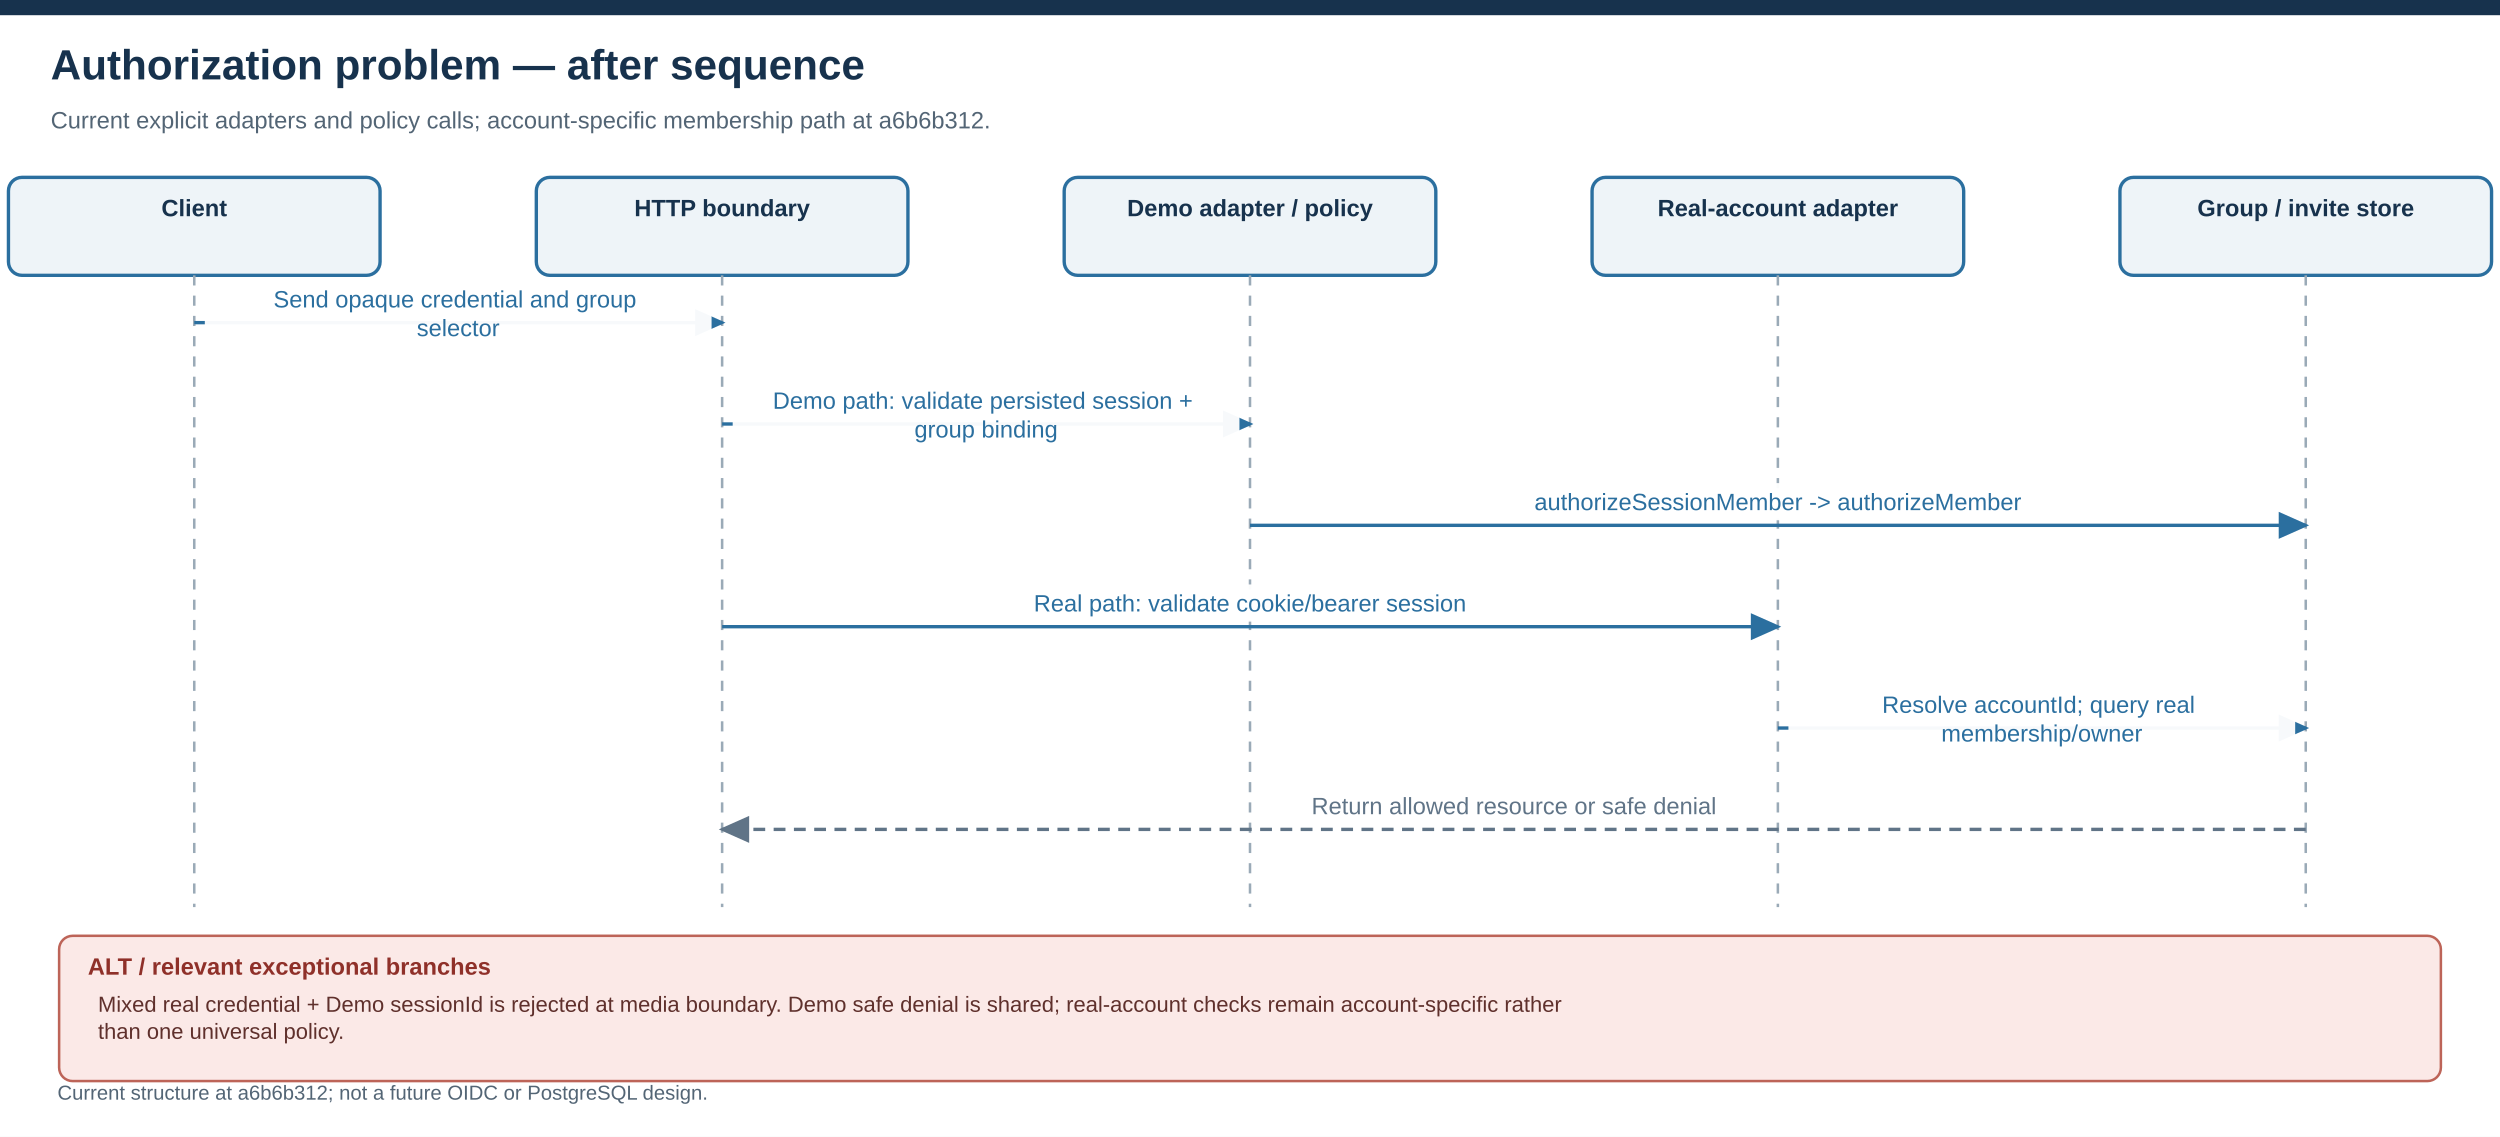
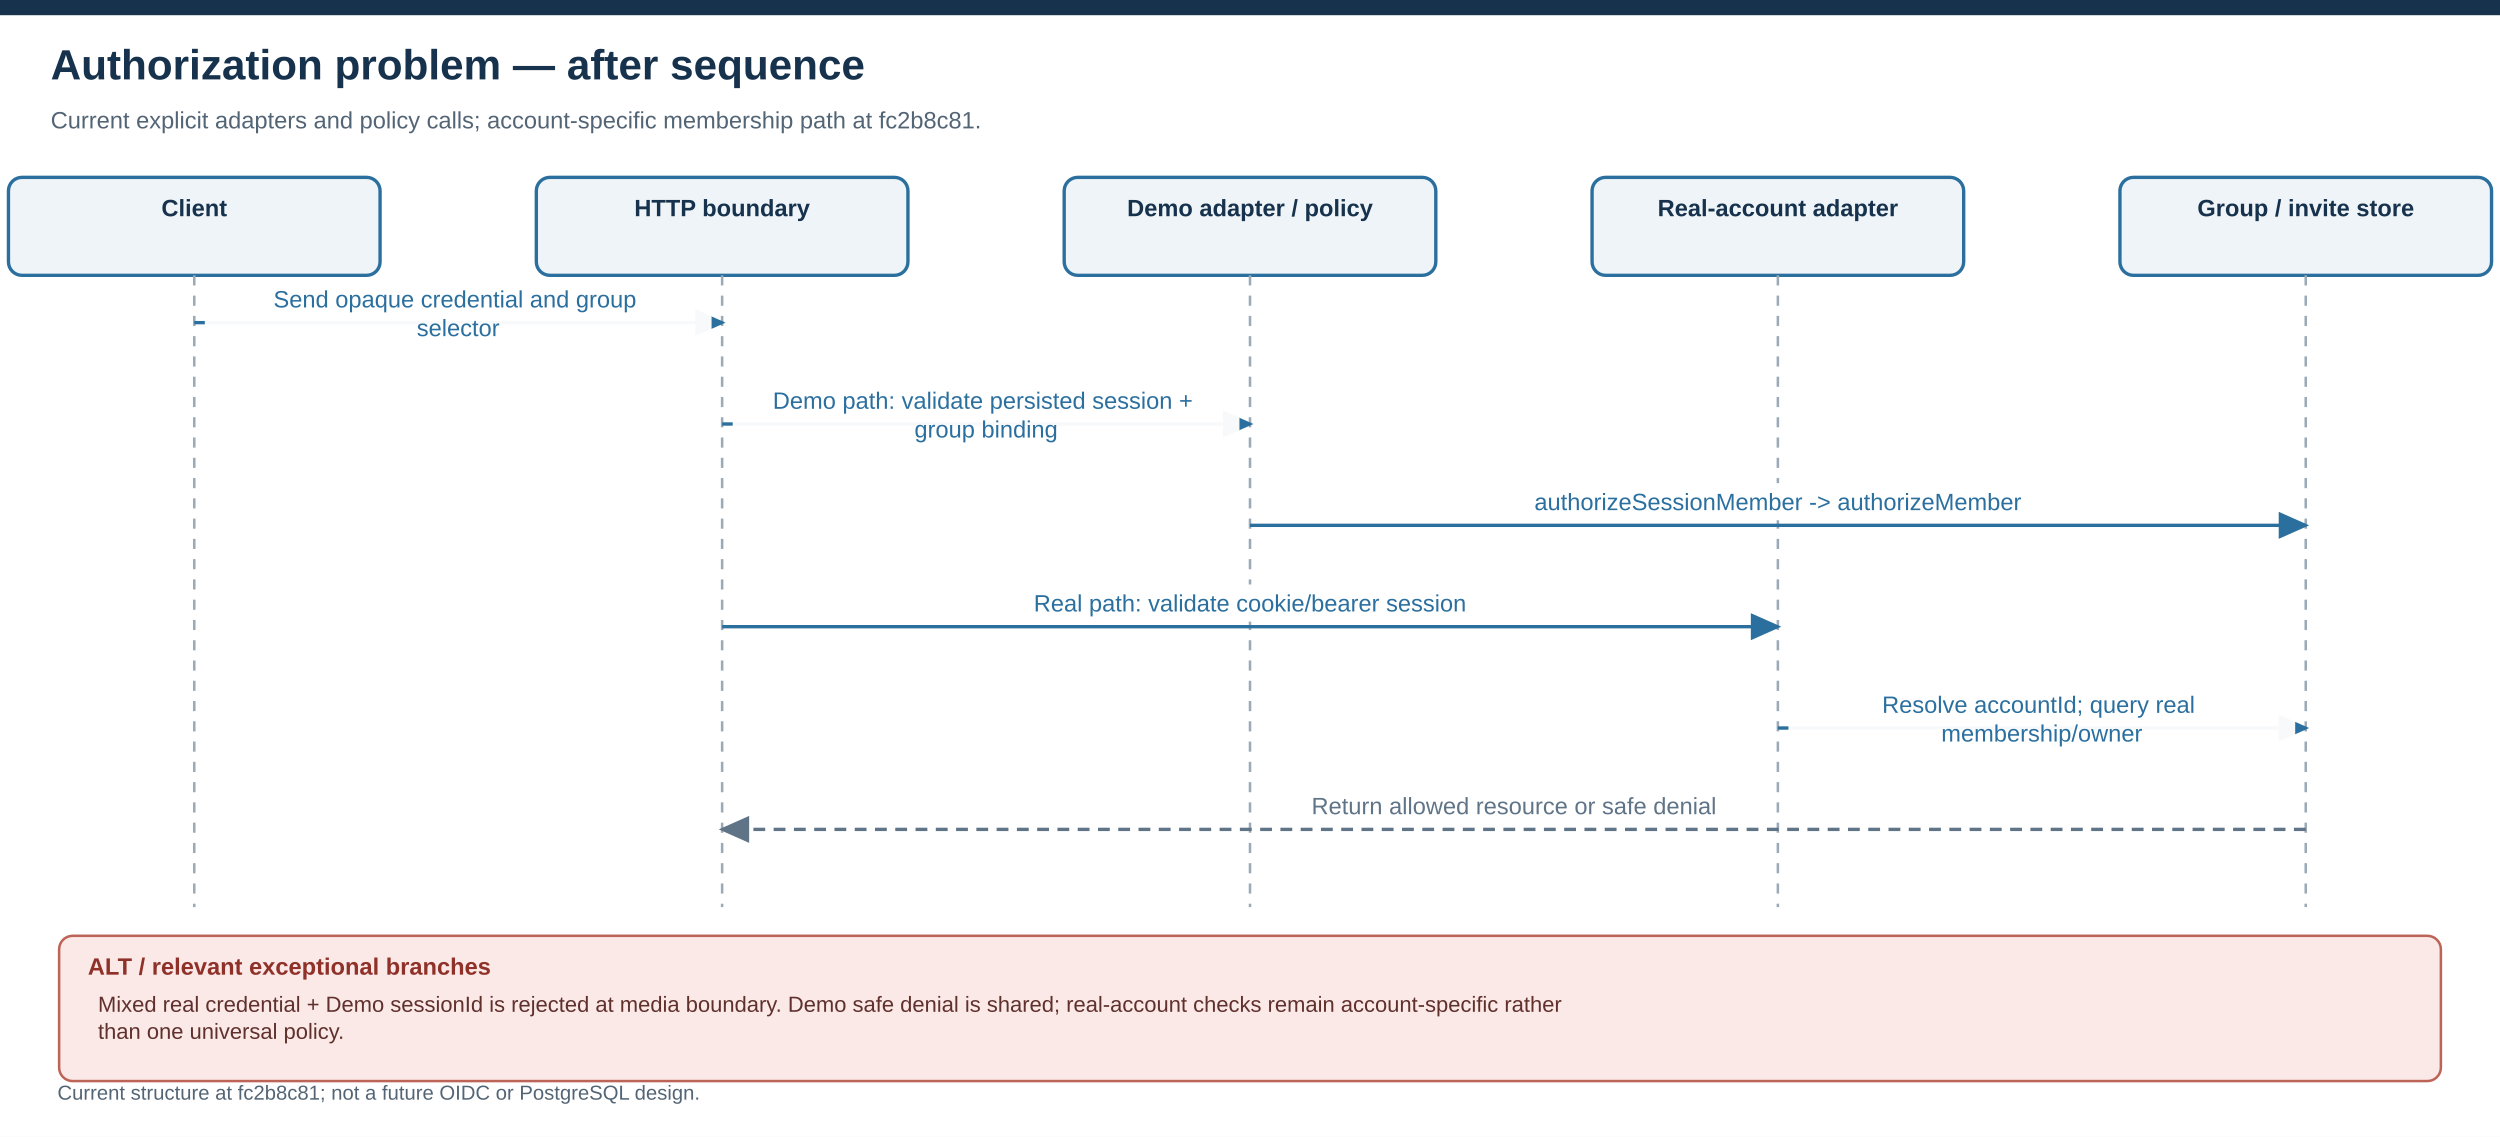
<svg xmlns="http://www.w3.org/2000/svg" width="1480px" height="673px" viewBox="0 0 1480 673" role="img" aria-label="Authorization problem — after sequence">
  <defs>
    <marker id="arrow" markerWidth="9" markerHeight="8" refX="8" refY="4" orient="auto">
      <path d="M0,0 L9,4 L0,8 z" fill="#607487" />
    </marker>
    <marker id="arrowBlue" markerWidth="9" markerHeight="8" refX="8" refY="4" orient="auto">
      <path d="M0,0 L9,4 L0,8 z" fill="#2b6f9f" />
    </marker>
    <marker id="arrowRed" markerWidth="9" markerHeight="8" refX="8" refY="4" orient="auto">
      <path d="M0,0 L9,4 L0,8 z" fill="#b34339" />
    </marker>
  </defs>
  <rect x="0" y="0" width="1480" height="673" fill="#ffffff" />
  <rect x="0" y="0" width="1480" height="9" fill="#17324d" />
  <text x="30" y="47" text-anchor="start" font-family="Arial, Helvetica, sans-serif" font-size="25px" font-weight="bold" fill="#17324d" word-spacing="1px" class="">Authorization problem — after sequence</text>
  <text x="30" y="76" text-anchor="start" font-family="Arial, Helvetica, sans-serif" font-size="14px" font-weight="normal" fill="#536575" word-spacing="1px">
-     <tspan x="30" dy="0">Current explicit adapters and policy calls; account-specific membership path at a6b6b312.</tspan>
+     <tspan x="30" dy="0">Current explicit adapters and policy calls; account-specific membership path at fc2b8c81.</tspan>
  </text>
  <rect x="5.0" y="105" width="220" height="58" rx="8" fill="#eef4f8" stroke="#2b6f9f" stroke-width="2" />
  <text x="115.0" y="128" text-anchor="middle" font-family="Arial, Helvetica, sans-serif" font-size="14px" font-weight="bold" fill="#17324d" word-spacing="1px">
    <tspan x="115.0" dy="0">Client</tspan>
  </text>
  <line x1="115.0" y1="163" x2="115.0" y2="537" stroke="#9aaab7" stroke-width="1.5" stroke-dasharray="6 6" />
  <rect x="317.5" y="105" width="220" height="58" rx="8" fill="#eef4f8" stroke="#2b6f9f" stroke-width="2" />
  <text x="427.5" y="128" text-anchor="middle" font-family="Arial, Helvetica, sans-serif" font-size="14px" font-weight="bold" fill="#17324d" word-spacing="1px">
    <tspan x="427.5" dy="0">HTTP boundary</tspan>
  </text>
  <line x1="427.5" y1="163" x2="427.5" y2="537" stroke="#9aaab7" stroke-width="1.5" stroke-dasharray="6 6" />
  <rect x="630.0" y="105" width="220" height="58" rx="8" fill="#eef4f8" stroke="#2b6f9f" stroke-width="2" />
  <text x="740.0" y="128" text-anchor="middle" font-family="Arial, Helvetica, sans-serif" font-size="14px" font-weight="bold" fill="#17324d" word-spacing="1px">
    <tspan x="740.0" dy="0">Demo adapter / policy</tspan>
  </text>
  <line x1="740.0" y1="163" x2="740.0" y2="537" stroke="#9aaab7" stroke-width="1.5" stroke-dasharray="6 6" />
  <rect x="942.5" y="105" width="220" height="58" rx="8" fill="#eef4f8" stroke="#2b6f9f" stroke-width="2" />
  <text x="1052.5" y="128" text-anchor="middle" font-family="Arial, Helvetica, sans-serif" font-size="14px" font-weight="bold" fill="#17324d" word-spacing="1px">
    <tspan x="1052.5" dy="0">Real-account adapter</tspan>
  </text>
  <line x1="1052.5" y1="163" x2="1052.5" y2="537" stroke="#9aaab7" stroke-width="1.5" stroke-dasharray="6 6" />
  <rect x="1255.0" y="105" width="220" height="58" rx="8" fill="#eef4f8" stroke="#2b6f9f" stroke-width="2" />
  <text x="1365.0" y="128" text-anchor="middle" font-family="Arial, Helvetica, sans-serif" font-size="14px" font-weight="bold" fill="#17324d" word-spacing="1px">
    <tspan x="1365.0" dy="0">Group / invite store</tspan>
  </text>
  <line x1="1365.0" y1="163" x2="1365.0" y2="537" stroke="#9aaab7" stroke-width="1.5" stroke-dasharray="6 6" />
  <line x1="115.0" y1="191" x2="427.5" y2="191" stroke="#2b6f9f" stroke-width="2" marker-end="url(#arrowBlue)" />
  <rect x="121.25" y="166" width="300" height="39" fill="#ffffff" opacity="0.96" />
  <text x="271.25" y="182" text-anchor="middle" font-family="Arial, Helvetica, sans-serif" font-size="14px" font-weight="normal" fill="#2b6f9f" word-spacing="1px">
    <tspan x="271.25" dy="0">Send opaque credential and group</tspan>
    <tspan x="271.25" dy="17">selector</tspan>
  </text>
  <line x1="427.5" y1="251" x2="740.0" y2="251" stroke="#2b6f9f" stroke-width="2" marker-end="url(#arrowBlue)" />
  <rect x="433.75" y="226" width="300" height="39" fill="#ffffff" opacity="0.96" />
  <text x="583.75" y="242" text-anchor="middle" font-family="Arial, Helvetica, sans-serif" font-size="14px" font-weight="normal" fill="#2b6f9f" word-spacing="1px">
    <tspan x="583.75" dy="0">Demo path: validate persisted session +</tspan>
    <tspan x="583.75" dy="17">group binding</tspan>
  </text>
  <line x1="740.0" y1="311" x2="1365.0" y2="311" stroke="#2b6f9f" stroke-width="2" marker-end="url(#arrowBlue)" />
  <rect x="902.5" y="286" width="300" height="22" fill="#ffffff" opacity="0.96" />
  <text x="1052.5" y="302" text-anchor="middle" font-family="Arial, Helvetica, sans-serif" font-size="14px" font-weight="normal" fill="#2b6f9f" word-spacing="1px">
    <tspan x="1052.5" dy="0">authorizeSessionMember -&gt; authorizeMember</tspan>
  </text>
  <line x1="427.5" y1="371" x2="1052.5" y2="371" stroke="#2b6f9f" stroke-width="2" marker-end="url(#arrowBlue)" />
  <rect x="590.0" y="346" width="300" height="22" fill="#ffffff" opacity="0.96" />
  <text x="740.0" y="362" text-anchor="middle" font-family="Arial, Helvetica, sans-serif" font-size="14px" font-weight="normal" fill="#2b6f9f" word-spacing="1px">
    <tspan x="740.0" dy="0">Real path: validate cookie/bearer session</tspan>
  </text>
  <line x1="1052.5" y1="431" x2="1365.0" y2="431" stroke="#2b6f9f" stroke-width="2" marker-end="url(#arrowBlue)" />
  <rect x="1058.75" y="406" width="300" height="39" fill="#ffffff" opacity="0.96" />
  <text x="1208.75" y="422" text-anchor="middle" font-family="Arial, Helvetica, sans-serif" font-size="14px" font-weight="normal" fill="#2b6f9f" word-spacing="1px">
    <tspan x="1208.75" dy="0">Resolve accountId; query real</tspan>
    <tspan x="1208.75" dy="17">membership/owner</tspan>
  </text>
  <line x1="1365.0" y1="491" x2="427.5" y2="491" stroke="#607487" stroke-width="2" stroke-dasharray="7 5" marker-end="url(#arrow)" />
  <rect x="746.25" y="466" width="300" height="22" fill="#ffffff" opacity="0.96" />
  <text x="896.25" y="482" text-anchor="middle" font-family="Arial, Helvetica, sans-serif" font-size="14px" font-weight="normal" fill="#607487" word-spacing="1px">
    <tspan x="896.25" dy="0">Return allowed resource or safe denial</tspan>
  </text>
  <rect x="35" y="554" width="1410" height="86" rx="8" fill="#fbe9e7" stroke="#bd6458" stroke-width="1.5" />
  <text x="52" y="577" text-anchor="start" font-family="Arial, Helvetica, sans-serif" font-size="14px" font-weight="bold" fill="#8f3029" word-spacing="1px" class="">ALT / relevant exceptional branches</text>
  <text x="58" y="599" text-anchor="start" font-family="Arial, Helvetica, sans-serif" font-size="13px" font-weight="normal" fill="#5f302c" word-spacing="1px">
    <tspan x="58" dy="0">Mixed real credential + Demo sessionId is rejected at media boundary. Demo safe denial is shared; real-account checks remain account-specific rather</tspan>
    <tspan x="58" dy="16">than one universal policy.</tspan>
  </text>
  <text x="34" y="651" text-anchor="start" font-family="Arial, Helvetica, sans-serif" font-size="12px" font-weight="normal" fill="#536575" word-spacing="1px">
-     <tspan x="34" dy="0">Current structure at a6b6b312; not a future OIDC or PostgreSQL design.</tspan>
+     <tspan x="34" dy="0">Current structure at fc2b8c81; not a future OIDC or PostgreSQL design.</tspan>
  </text>
</svg>
